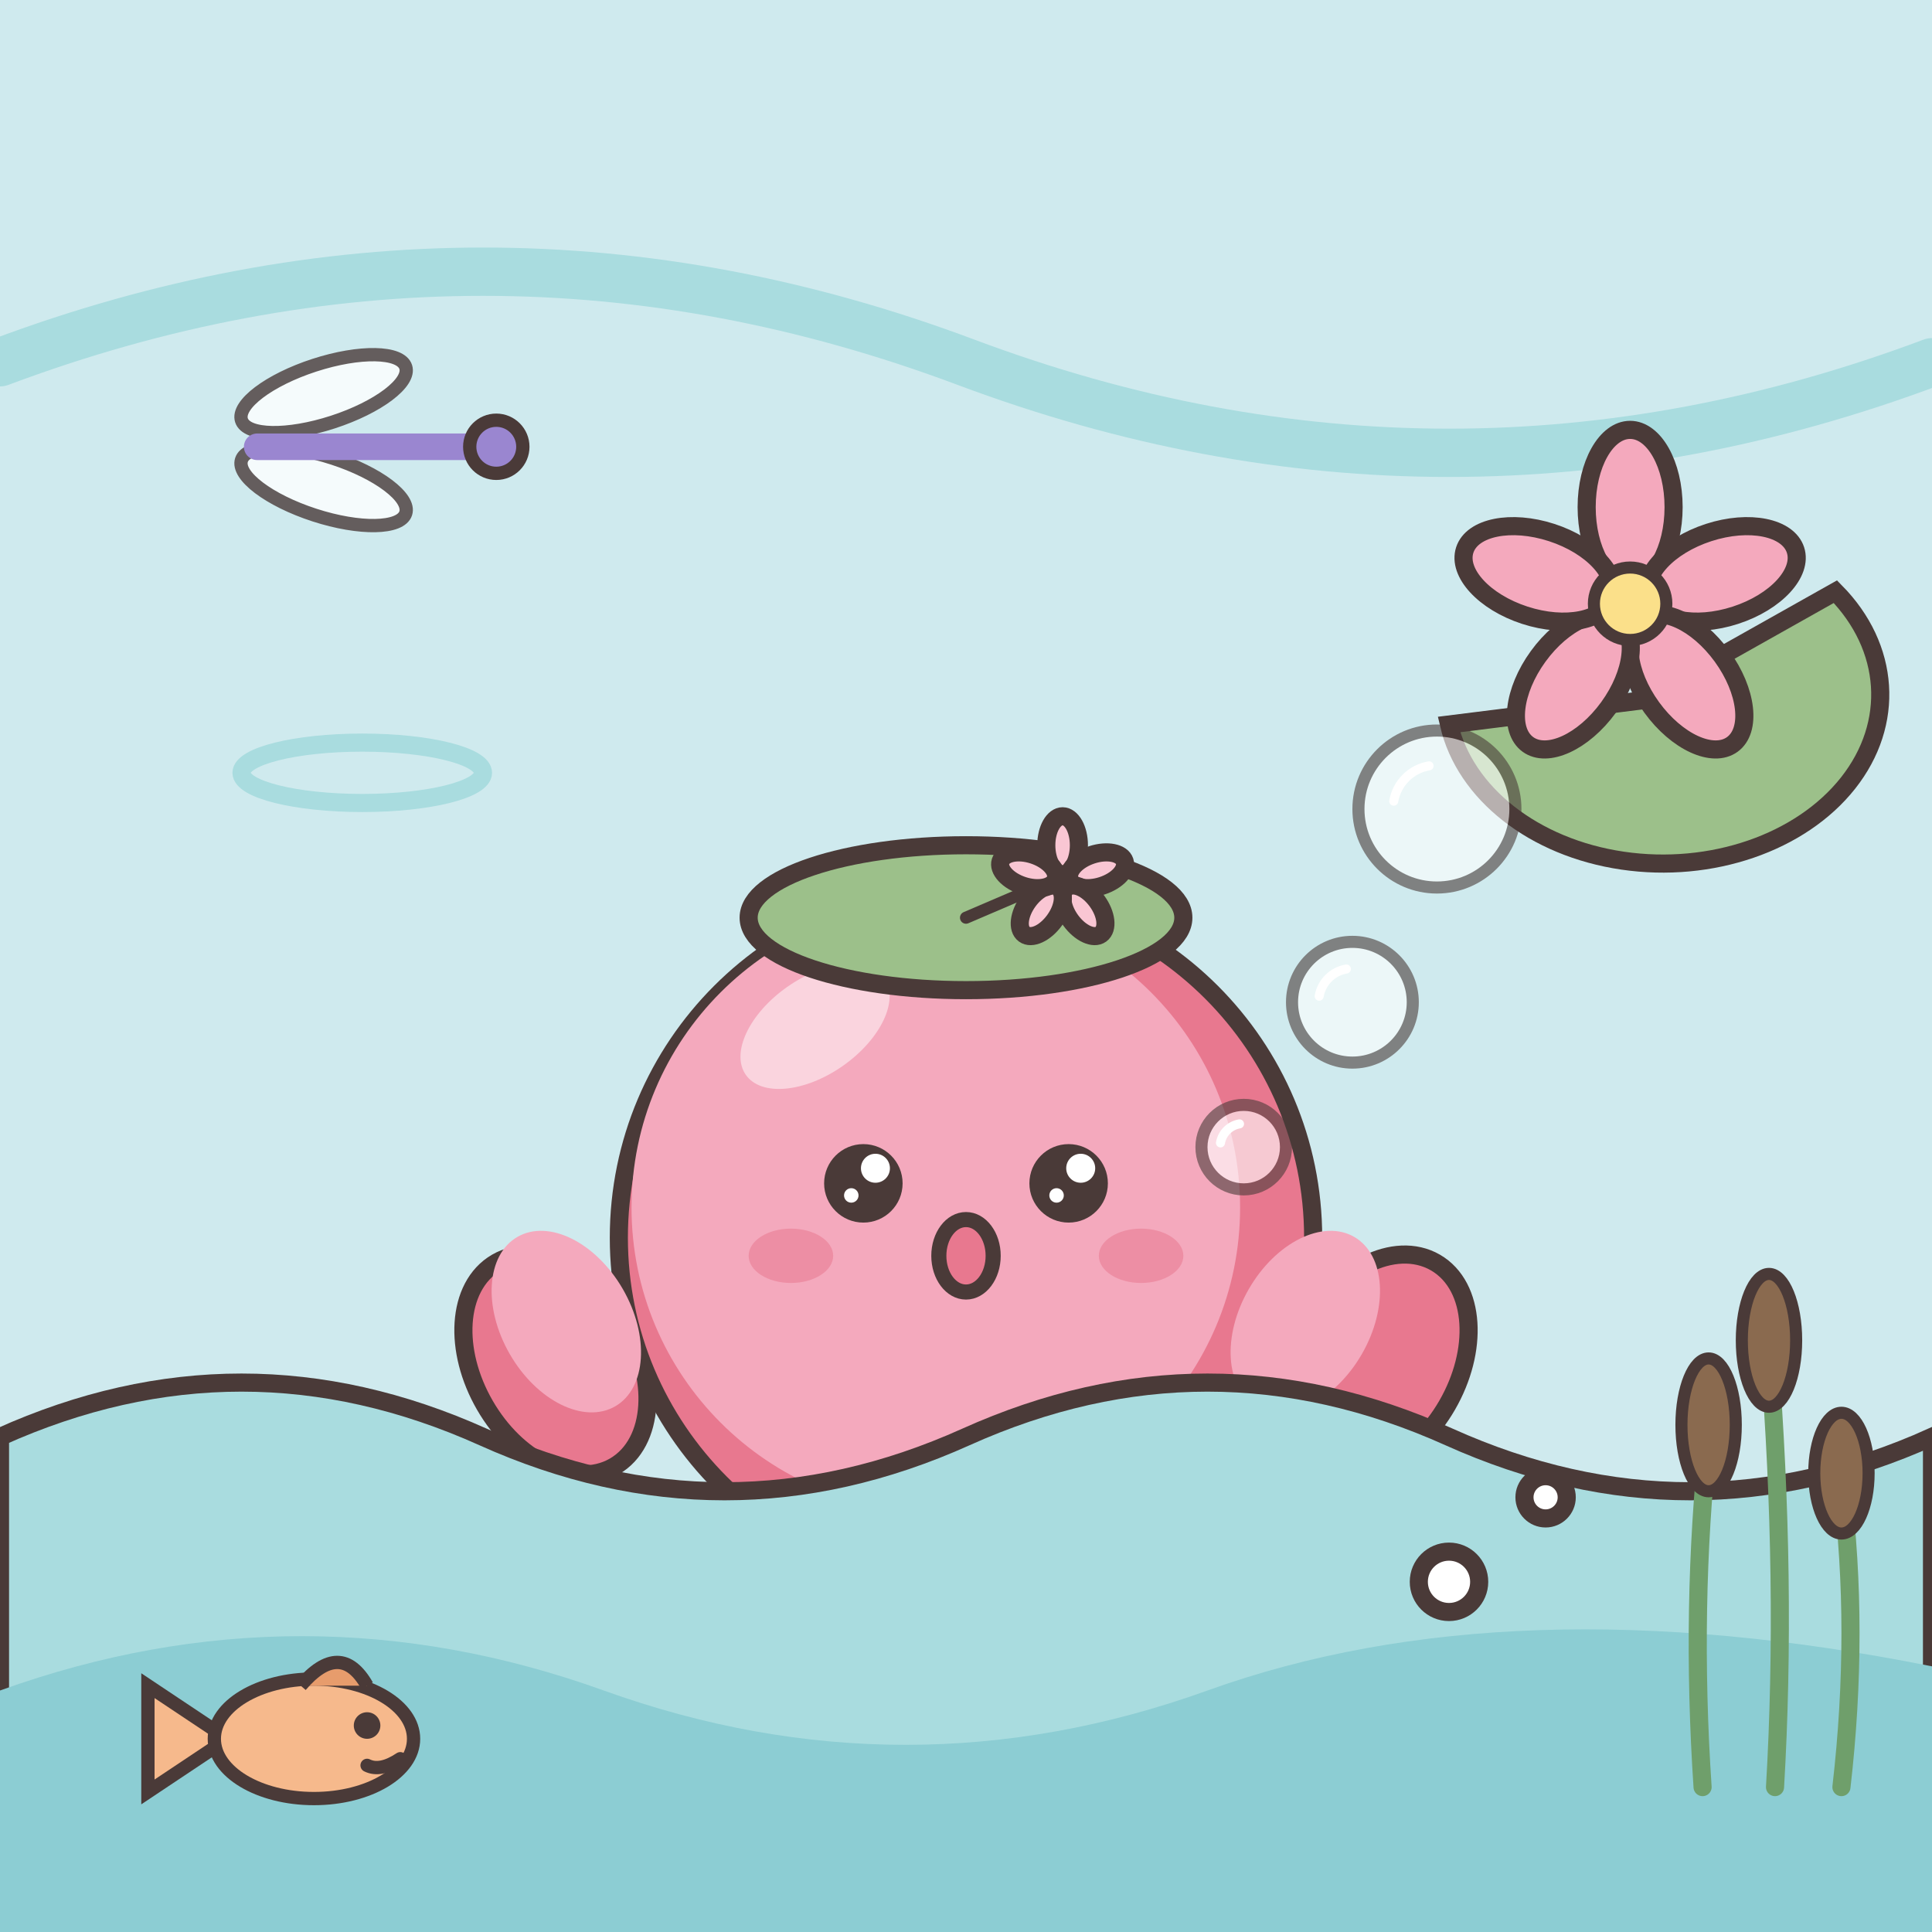
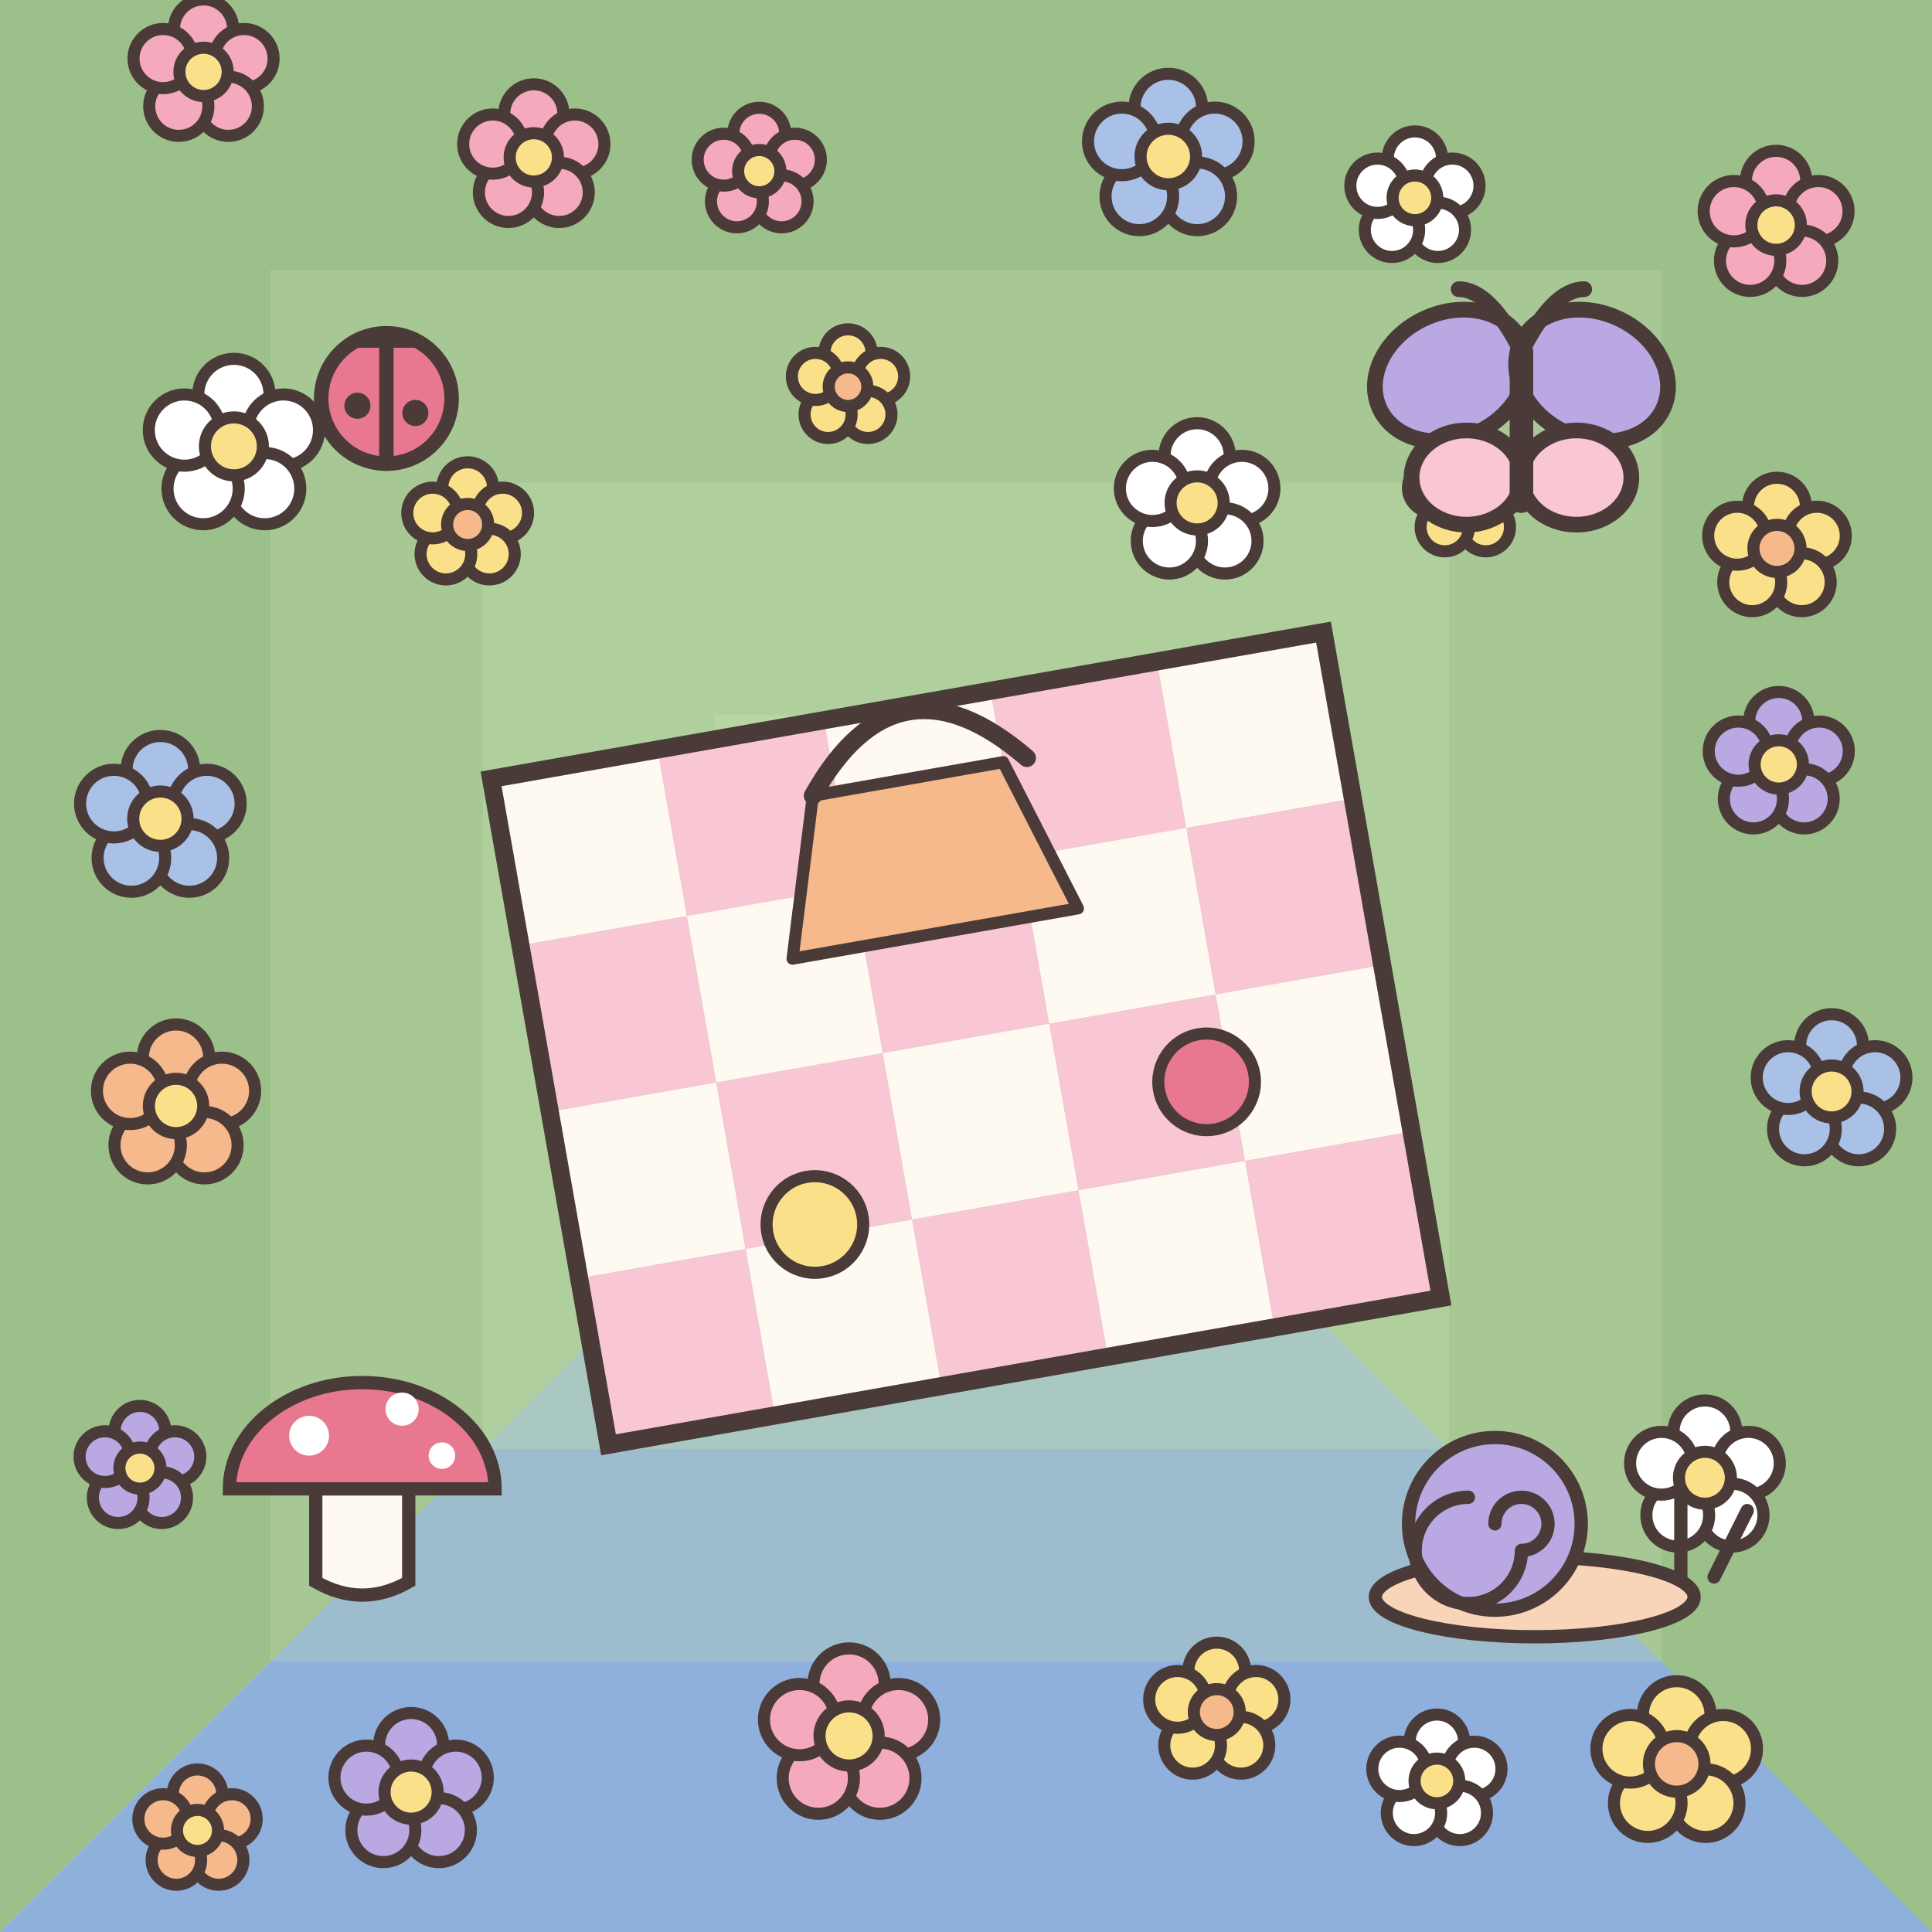
<svg xmlns="http://www.w3.org/2000/svg" width="320" height="320" viewBox="0 0 320 320">
-   <rect width="320" height="320" fill="#cfeaee" />
-   <path d="M0 60Q80 30 160 60T320 60" fill="none" stroke="#a9dcdf" stroke-width="8" stroke-linecap="round" />
-   <g transform="translate(58 74) scale(1.1)">
-     <ellipse cx="-4" cy="-8" rx="13" ry="4.5" fill="#fff" opacity=".8" stroke="#4a3a38" stroke-width="2" transform="rotate(-18 -4 -8)" />
-     <ellipse cx="-4" cy="6" rx="13" ry="4.5" fill="#fff" opacity=".8" stroke="#4a3a38" stroke-width="2" transform="rotate(18 -4 6)" />
-     <path d="M-14 0H20" fill="none" stroke="#9a86d0" stroke-width="4" stroke-linecap="round" stroke-linejoin="round" />
-     <circle cx="22" cy="0" r="4" fill="#9a86d0" stroke="#4a3a38" stroke-width="2" />
-   </g>
-   <ellipse cx="60" cy="128" rx="20" ry="5" fill="none" stroke="#a9dcdf" stroke-width="3" />
-   <path d="M240 120a36 28 0 1 0 64 -22L272 116Z" fill="#9cc08a" stroke="#4a3a38" stroke-width="3" />
-   <ellipse cx="270" cy="84" rx="7.2" ry="12.8" fill="#f4a9bd" stroke="#4a3a38" stroke-width="3" transform="rotate(0 270 100)" />
-   <ellipse cx="270" cy="84" rx="7.2" ry="12.8" fill="#f4a9bd" stroke="#4a3a38" stroke-width="3" transform="rotate(72 270 100)" />
-   <ellipse cx="270" cy="84" rx="7.2" ry="12.8" fill="#f4a9bd" stroke="#4a3a38" stroke-width="3" transform="rotate(144 270 100)" />
-   <ellipse cx="270" cy="84" rx="7.2" ry="12.8" fill="#f4a9bd" stroke="#4a3a38" stroke-width="3" transform="rotate(216 270 100)" />
-   <ellipse cx="270" cy="84" rx="7.2" ry="12.8" fill="#f4a9bd" stroke="#4a3a38" stroke-width="3" transform="rotate(288 270 100)" />
-   <circle cx="270" cy="100" r="6" fill="#fbe08a" stroke="#4a3a38" stroke-width="2" />
-   <g stroke="#4a3a38" stroke-width="6" stroke-linejoin="round" fill="#4a3a38">
-     <circle cx="160" cy="205" r="56" />
-     <ellipse cx="92" cy="226" rx="12" ry="18" transform="rotate(-30 92 226)" />
-     <ellipse cx="228" cy="226" rx="12" ry="18" transform="rotate(30 228 226)" />
-   </g>
-   <g fill="#e8788f">
-     <circle cx="160" cy="205" r="56" />
-     <ellipse cx="92" cy="226" rx="12" ry="18" transform="rotate(-30 92 226)" />
-     <ellipse cx="228" cy="226" rx="12" ry="18" transform="rotate(30 228 226)" />
-   </g>
-   <g fill="#f4a9bd" transform="translate(11.0 15.5) scale(0.9)">
-     <circle cx="160" cy="205" r="56" />
-     <ellipse cx="92" cy="226" rx="12" ry="18" transform="rotate(-30 92 226)" />
-     <ellipse cx="228" cy="226" rx="12" ry="18" transform="rotate(30 228 226)" />
-   </g>
-   <ellipse cx="135" cy="170" rx="14" ry="8" fill="#fff" opacity=".5" transform="rotate(-35 135 170)" />
-   <ellipse cx="160" cy="152" rx="36" ry="12" fill="#9cc08a" stroke="#4a3a38" stroke-width="3" />
-   <path d="M160 152l14-6" fill="none" stroke="#4a3a38" stroke-width="2" stroke-linecap="round" stroke-linejoin="round" />
-   <ellipse cx="176" cy="140" rx="2.7" ry="4.8" fill="#f9c6d3" stroke="#4a3a38" stroke-width="3" transform="rotate(0 176 146)" />
-   <ellipse cx="176" cy="140" rx="2.7" ry="4.8" fill="#f9c6d3" stroke="#4a3a38" stroke-width="3" transform="rotate(72 176 146)" />
-   <ellipse cx="176" cy="140" rx="2.7" ry="4.8" fill="#f9c6d3" stroke="#4a3a38" stroke-width="3" transform="rotate(144 176 146)" />
-   <ellipse cx="176" cy="140" rx="2.7" ry="4.8" fill="#f9c6d3" stroke="#4a3a38" stroke-width="3" transform="rotate(216 176 146)" />
-   <ellipse cx="176" cy="140" rx="2.7" ry="4.8" fill="#f9c6d3" stroke="#4a3a38" stroke-width="3" transform="rotate(288 176 146)" />
-   <circle cx="143" cy="196" r="6.5" fill="#4a3a38" />
-   <circle cx="145" cy="193.5" r="2.4" fill="#fff" />
-   <circle cx="141" cy="198" r="1.2" fill="#fff" />
-   <circle cx="177" cy="196" r="6.5" fill="#4a3a38" />
-   <circle cx="179" cy="193.5" r="2.4" fill="#fff" />
-   <circle cx="175" cy="198" r="1.2" fill="#fff" />
-   <ellipse cx="131" cy="208" rx="7" ry="4.5" fill="#e8788f" opacity=".55" />
-   <ellipse cx="189" cy="208" rx="7" ry="4.5" fill="#e8788f" opacity=".55" />
-   <ellipse cx="160" cy="208" rx="4.5" ry="6" fill="#e8788f" stroke="#4a3a38" stroke-width="2.5" />
-   <circle cx="206" cy="190" r="7" fill="#fff" opacity=".6" stroke="#4a3a38" stroke-width="2" />
-   <path d="M202.15 189.3a3.85 3.85 0 0 1 3.15 -3.15" fill="none" stroke="#fff" stroke-width="1.5" stroke-linecap="round" stroke-linejoin="round" />
-   <circle cx="224" cy="166" r="10" fill="#fff" opacity=".6" stroke="#4a3a38" stroke-width="2" />
-   <path d="M218.5 165a5.5 5.5 0 0 1 4.5 -4.5" fill="none" stroke="#fff" stroke-width="1.5" stroke-linecap="round" stroke-linejoin="round" />
-   <circle cx="238" cy="134" r="13" fill="#fff" opacity=".6" stroke="#4a3a38" stroke-width="2" />
-   <path d="M230.85 132.7a7.15 7.15 0 0 1 5.85 -5.85" fill="none" stroke="#fff" stroke-width="1.5" stroke-linecap="round" stroke-linejoin="round" />
-   <path d="M0 238Q40 220 80 238T160 238T240 238T320 238V320H0Z" fill="#a9dcdf" stroke="#4a3a38" stroke-width="3" />
-   <path d="M0 280Q50 262 100 280T200 280T320 276V320H0Z" fill="#8ccdd3" />
-   <g transform="translate(52 288) scale(1.1)">
-     <path d="M-13 0L-25 -8V8Z" fill="#f6b98c" stroke="#4a3a38" stroke-width="2" />
-     <ellipse rx="15" ry="9" fill="#f6b98c" stroke="#4a3a38" stroke-width="2" />
-     <path d="M-2 -8Q4 -15 8 -8" fill="#e79c6c" stroke="#4a3a38" stroke-width="2" />
-     <circle cx="8" cy="-2" r="2" fill="#4a3a38" />
-     <path d="M13 3Q10 5 8 4" fill="none" stroke="#4a3a38" stroke-width="2" stroke-linecap="round" stroke-linejoin="round" />
-   </g>
-   <g transform="translate(292 296) scale(1)">
-     <path d="M-10 0Q-12 -30 -9 -58M2 0Q4 -34 1 -72M13 0Q16 -26 13 -50" fill="none" stroke="#6f9f6b" stroke-width="3" stroke-linecap="round" stroke-linejoin="round" />
-     <ellipse cx="-9" cy="-60" rx="4.5" ry="11" fill="#8a6a4f" stroke="#4a3a38" stroke-width="2" />
-     <ellipse cx="1" cy="-74" rx="4.5" ry="11" fill="#8a6a4f" stroke="#4a3a38" stroke-width="2" />
-     <ellipse cx="13" cy="-52" rx="4.5" ry="10" fill="#8a6a4f" stroke="#4a3a38" stroke-width="2" />
-   </g>
-   <circle cx="240" cy="262" r="5" fill="#fff" stroke="#4a3a38" stroke-width="3" />
-   <circle cx="256" cy="248" r="3.5" fill="#fff" stroke="#4a3a38" stroke-width="3" />
+   <rect width="320" height="320" fill="#bfdcab" />
+   <polygon points="0,320 320,320 160,160 160,160" fill="#b5d3b5" />
+   <polygon points="0,0 320,0 160,160 160,160" fill="#b8d6a4" />
+   <polygon points="0,0 0,320 160,160 160,160" fill="#b8d6a4" />
+   <polygon points="320,0 320,320 160,160 160,160" fill="#b8d6a4" />
+   <polygon points="0,320 320,320 201.6,201.6 118.4,201.6" fill="#a9c8c2" />
+   <polygon points="0,0 320,0 201.6,118.4 118.4,118.4" fill="#afcf9c" />
+   <polygon points="0,0 0,320 118.4,201.6 118.4,118.4" fill="#afcf9c" />
+   <polygon points="320,0 320,320 201.6,201.6 201.6,118.4" fill="#afcf9c" />
+   <polygon points="0,320 320,320 240,240 80,240" fill="#9dbdce" />
+   <polygon points="0,0 320,0 240,80 80,80" fill="#a7c894" />
+   <polygon points="0,0 0,320 80,240 80,80" fill="#a7c894" />
+   <polygon points="320,0 320,320 240,240 240,80" fill="#a7c894" />
+   <polygon points="0,320 320,320 275.2,275.2 44.8,275.2" fill="#8fb0dd" />
+   <polygon points="0,0 320,0 275.2,44.8 44.8,44.8" fill="#9cc08a" />
+   <polygon points="0,0 0,320 44.8,275.2 44.8,44.8" fill="#9cc08a" />
+   <polygon points="320,0 320,320 275.2,275.2 275.2,44.8" fill="#9cc08a" />
+   <g transform="translate(33.71392 11.90386) scale(1)">
+     <circle cx="0.0" cy="-7.1" r="4.9" fill="#f4a9bd" stroke="#4a3a38" stroke-width="2" />
+     <circle cx="6.7" cy="-2.2" r="4.9" fill="#f4a9bd" stroke="#4a3a38" stroke-width="2" />
+     <circle cx="4.1" cy="5.7" r="4.9" fill="#f4a9bd" stroke="#4a3a38" stroke-width="2" />
+     <circle cx="-4.1" cy="5.7" r="4.9" fill="#f4a9bd" stroke="#4a3a38" stroke-width="2" />
+     <circle cx="-6.7" cy="-2.2" r="4.9" fill="#f4a9bd" stroke="#4a3a38" stroke-width="2" />
+     <circle r="4.0" fill="#fbe08a" stroke="#4a3a38" stroke-width="2" />
+   </g>
+   <g transform="translate(193.5079 25.92196) scale(1)">
+     <circle cx="0.0" cy="-8.1" r="5.6" fill="#a9c1e6" stroke="#4a3a38" stroke-width="2" />
+     <circle cx="7.7" cy="-2.5" r="5.6" fill="#a9c1e6" stroke="#4a3a38" stroke-width="2" />
+     <circle cx="4.8" cy="6.6" r="5.6" fill="#a9c1e6" stroke="#4a3a38" stroke-width="2" />
+     <circle cx="-4.8" cy="6.6" r="5.6" fill="#a9c1e6" stroke="#4a3a38" stroke-width="2" />
+     <circle cx="-7.7" cy="-2.5" r="5.6" fill="#a9c1e6" stroke="#4a3a38" stroke-width="2" />
+     <circle r="4.6" fill="#fbe08a" stroke="#4a3a38" stroke-width="2" />
+   </g>
+   <g transform="translate(88.41617 26.06444) scale(1)">
+     <circle cx="0.0" cy="-7.2" r="4.9" fill="#f4a9bd" stroke="#4a3a38" stroke-width="2" />
+     <circle cx="6.8" cy="-2.2" r="4.9" fill="#f4a9bd" stroke="#4a3a38" stroke-width="2" />
+     <circle cx="4.2" cy="5.8" r="4.9" fill="#f4a9bd" stroke="#4a3a38" stroke-width="2" />
+     <circle cx="-4.2" cy="5.8" r="4.9" fill="#f4a9bd" stroke="#4a3a38" stroke-width="2" />
+     <circle cx="-6.8" cy="-2.2" r="4.9" fill="#f4a9bd" stroke="#4a3a38" stroke-width="2" />
+     <circle r="4.0" fill="#fbe08a" stroke="#4a3a38" stroke-width="2" />
+   </g>
+   <g transform="translate(125.7575 28.3501) scale(1)">
+     <circle cx="0.0" cy="-6.2" r="4.3" fill="#f4a9bd" stroke="#4a3a38" stroke-width="2" />
+     <circle cx="5.9" cy="-1.9" r="4.3" fill="#f4a9bd" stroke="#4a3a38" stroke-width="2" />
+     <circle cx="3.7" cy="5.0" r="4.3" fill="#f4a9bd" stroke="#4a3a38" stroke-width="2" />
+     <circle cx="-3.7" cy="5.0" r="4.3" fill="#f4a9bd" stroke="#4a3a38" stroke-width="2" />
+     <circle cx="-5.9" cy="-1.9" r="4.3" fill="#f4a9bd" stroke="#4a3a38" stroke-width="2" />
+     <circle r="3.5" fill="#fbe08a" stroke="#4a3a38" stroke-width="2" />
+   </g>
+   <g transform="translate(234.356 32.76527) scale(1)">
+     <circle cx="0.0" cy="-6.5" r="4.5" fill="#ffffff" stroke="#4a3a38" stroke-width="2" />
+     <circle cx="6.2" cy="-2.0" r="4.5" fill="#ffffff" stroke="#4a3a38" stroke-width="2" />
+     <circle cx="3.8" cy="5.3" r="4.5" fill="#ffffff" stroke="#4a3a38" stroke-width="2" />
+     <circle cx="-3.8" cy="5.3" r="4.5" fill="#ffffff" stroke="#4a3a38" stroke-width="2" />
+     <circle cx="-6.2" cy="-2.0" r="4.5" fill="#ffffff" stroke="#4a3a38" stroke-width="2" />
+     <circle r="3.7" fill="#fbe08a" stroke="#4a3a38" stroke-width="2" />
+   </g>
+   <g transform="translate(294.179 37.28215) scale(1)">
+     <circle cx="0.0" cy="-7.3" r="5.0" fill="#f4a9bd" stroke="#4a3a38" stroke-width="2" />
+     <circle cx="7.0" cy="-2.3" r="5.0" fill="#f4a9bd" stroke="#4a3a38" stroke-width="2" />
+     <circle cx="4.3" cy="5.9" r="5.0" fill="#f4a9bd" stroke="#4a3a38" stroke-width="2" />
+     <circle cx="-4.3" cy="5.9" r="5.0" fill="#f4a9bd" stroke="#4a3a38" stroke-width="2" />
+     <circle cx="-7.0" cy="-2.3" r="5.0" fill="#f4a9bd" stroke="#4a3a38" stroke-width="2" />
+     <circle r="4.1" fill="#fbe08a" stroke="#4a3a38" stroke-width="2" />
+   </g>
+   <g transform="translate(140.4597 64.0461) scale(1)">
+     <circle cx="0.0" cy="-5.6" r="3.9" fill="#fbe08a" stroke="#4a3a38" stroke-width="2" />
+     <circle cx="5.4" cy="-1.7" r="3.9" fill="#fbe08a" stroke="#4a3a38" stroke-width="2" />
+     <circle cx="3.3" cy="4.6" r="3.9" fill="#fbe08a" stroke="#4a3a38" stroke-width="2" />
+     <circle cx="-3.3" cy="4.6" r="3.9" fill="#fbe08a" stroke="#4a3a38" stroke-width="2" />
+     <circle cx="-5.4" cy="-1.7" r="3.9" fill="#fbe08a" stroke="#4a3a38" stroke-width="2" />
+     <circle r="3.2" fill="#f6b98c" stroke="#4a3a38" stroke-width="2" />
+   </g>
+   <g transform="translate(38.74201 73.9327) scale(1)">
+     <circle cx="0.0" cy="-8.6" r="5.9" fill="#ffffff" stroke="#4a3a38" stroke-width="2" />
+     <circle cx="8.2" cy="-2.7" r="5.9" fill="#ffffff" stroke="#4a3a38" stroke-width="2" />
+     <circle cx="5.1" cy="7.0" r="5.9" fill="#ffffff" stroke="#4a3a38" stroke-width="2" />
+     <circle cx="-5.1" cy="7.0" r="5.9" fill="#ffffff" stroke="#4a3a38" stroke-width="2" />
+     <circle cx="-8.2" cy="-2.7" r="5.9" fill="#ffffff" stroke="#4a3a38" stroke-width="2" />
+     <circle r="4.8" fill="#fbe08a" stroke="#4a3a38" stroke-width="2" />
+   </g>
+   <g transform="translate(242.6995 82.61664) scale(1)">
+     <circle cx="0.0" cy="-5.8" r="4.0" fill="#fbe08a" stroke="#4a3a38" stroke-width="2" />
+     <circle cx="5.5" cy="-1.8" r="4.0" fill="#fbe08a" stroke="#4a3a38" stroke-width="2" />
+     <circle cx="3.4" cy="4.7" r="4.0" fill="#fbe08a" stroke="#4a3a38" stroke-width="2" />
+     <circle cx="-3.4" cy="4.7" r="4.0" fill="#fbe08a" stroke="#4a3a38" stroke-width="2" />
+     <circle cx="-5.5" cy="-1.8" r="4.0" fill="#fbe08a" stroke="#4a3a38" stroke-width="2" />
+     <circle r="3.3" fill="#f6b98c" stroke="#4a3a38" stroke-width="2" />
+   </g>
+   <g transform="translate(198.2851 83.29509) scale(1)">
+     <circle cx="0.0" cy="-7.8" r="5.4" fill="#ffffff" stroke="#4a3a38" stroke-width="2" />
+     <circle cx="7.4" cy="-2.4" r="5.4" fill="#ffffff" stroke="#4a3a38" stroke-width="2" />
+     <circle cx="4.6" cy="6.3" r="5.4" fill="#ffffff" stroke="#4a3a38" stroke-width="2" />
+     <circle cx="-4.6" cy="6.3" r="5.4" fill="#ffffff" stroke="#4a3a38" stroke-width="2" />
+     <circle cx="-7.4" cy="-2.4" r="5.4" fill="#ffffff" stroke="#4a3a38" stroke-width="2" />
+     <circle r="4.4" fill="#fbe08a" stroke="#4a3a38" stroke-width="2" />
+   </g>
+   <g transform="translate(77.45857 86.86989) scale(1)">
+     <circle cx="0.0" cy="-6.1" r="4.2" fill="#fbe08a" stroke="#4a3a38" stroke-width="2" />
+     <circle cx="5.8" cy="-1.9" r="4.2" fill="#fbe08a" stroke="#4a3a38" stroke-width="2" />
+     <circle cx="3.6" cy="4.9" r="4.2" fill="#fbe08a" stroke="#4a3a38" stroke-width="2" />
+     <circle cx="-3.6" cy="4.9" r="4.2" fill="#fbe08a" stroke="#4a3a38" stroke-width="2" />
+     <circle cx="-5.8" cy="-1.9" r="4.2" fill="#fbe08a" stroke="#4a3a38" stroke-width="2" />
+     <circle r="3.4" fill="#f6b98c" stroke="#4a3a38" stroke-width="2" />
+   </g>
+   <g transform="translate(294.3231 90.83266) scale(1)">
+     <circle cx="0.0" cy="-6.9" r="4.8" fill="#fbe08a" stroke="#4a3a38" stroke-width="2" />
+     <circle cx="6.6" cy="-2.1" r="4.8" fill="#fbe08a" stroke="#4a3a38" stroke-width="2" />
+     <circle cx="4.1" cy="5.6" r="4.8" fill="#fbe08a" stroke="#4a3a38" stroke-width="2" />
+     <circle cx="-4.1" cy="5.6" r="4.8" fill="#fbe08a" stroke="#4a3a38" stroke-width="2" />
+     <circle cx="-6.6" cy="-2.1" r="4.8" fill="#fbe08a" stroke="#4a3a38" stroke-width="2" />
+     <circle r="3.9" fill="#f6b98c" stroke="#4a3a38" stroke-width="2" />
+   </g>
+   <g transform="translate(294.6196 126.6111) scale(1)">
+     <circle cx="0.0" cy="-7.1" r="4.9" fill="#b9a8e2" stroke="#4a3a38" stroke-width="2" />
+     <circle cx="6.7" cy="-2.2" r="4.9" fill="#b9a8e2" stroke="#4a3a38" stroke-width="2" />
+     <circle cx="4.2" cy="5.7" r="4.9" fill="#b9a8e2" stroke="#4a3a38" stroke-width="2" />
+     <circle cx="-4.2" cy="5.7" r="4.9" fill="#b9a8e2" stroke="#4a3a38" stroke-width="2" />
+     <circle cx="-6.7" cy="-2.2" r="4.9" fill="#b9a8e2" stroke="#4a3a38" stroke-width="2" />
+     <circle r="4.0" fill="#fbe08a" stroke="#4a3a38" stroke-width="2" />
+   </g>
+   <g transform="translate(26.56301 135.6015) scale(1)">
+     <circle cx="0.0" cy="-8.1" r="5.6" fill="#a9c1e6" stroke="#4a3a38" stroke-width="2" />
+     <circle cx="7.7" cy="-2.5" r="5.6" fill="#a9c1e6" stroke="#4a3a38" stroke-width="2" />
+     <circle cx="4.8" cy="6.5" r="5.6" fill="#a9c1e6" stroke="#4a3a38" stroke-width="2" />
+     <circle cx="-4.8" cy="6.5" r="5.6" fill="#a9c1e6" stroke="#4a3a38" stroke-width="2" />
+     <circle cx="-7.7" cy="-2.5" r="5.6" fill="#a9c1e6" stroke="#4a3a38" stroke-width="2" />
+     <circle r="4.5" fill="#fbe08a" stroke="#4a3a38" stroke-width="2" />
+   </g>
+   <g transform="translate(303.3667 180.7817) scale(1)">
+     <circle cx="0.0" cy="-7.6" r="5.2" fill="#a9c1e6" stroke="#4a3a38" stroke-width="2" />
+     <circle cx="7.2" cy="-2.3" r="5.2" fill="#a9c1e6" stroke="#4a3a38" stroke-width="2" />
+     <circle cx="4.5" cy="6.2" r="5.2" fill="#a9c1e6" stroke="#4a3a38" stroke-width="2" />
+     <circle cx="-4.5" cy="6.2" r="5.2" fill="#a9c1e6" stroke="#4a3a38" stroke-width="2" />
+     <circle cx="-7.2" cy="-2.3" r="5.2" fill="#a9c1e6" stroke="#4a3a38" stroke-width="2" />
+     <circle r="4.3" fill="#fbe08a" stroke="#4a3a38" stroke-width="2" />
+   </g>
+   <g transform="translate(29.15722 183.1821) scale(1)">
+     <circle cx="0.0" cy="-8.0" r="5.5" fill="#f6b98c" stroke="#4a3a38" stroke-width="2" />
+     <circle cx="7.6" cy="-2.5" r="5.5" fill="#f6b98c" stroke="#4a3a38" stroke-width="2" />
+     <circle cx="4.7" cy="6.5" r="5.5" fill="#f6b98c" stroke="#4a3a38" stroke-width="2" />
+     <circle cx="-4.7" cy="6.5" r="5.5" fill="#f6b98c" stroke="#4a3a38" stroke-width="2" />
+     <circle cx="-7.6" cy="-2.5" r="5.5" fill="#f6b98c" stroke="#4a3a38" stroke-width="2" />
+     <circle r="4.5" fill="#fbe08a" stroke="#4a3a38" stroke-width="2" />
+   </g>
+   <g transform="translate(23.17737 243.1637) scale(1)">
+     <circle cx="0.0" cy="-6.1" r="4.2" fill="#b9a8e2" stroke="#4a3a38" stroke-width="2" />
+     <circle cx="5.8" cy="-1.9" r="4.2" fill="#b9a8e2" stroke="#4a3a38" stroke-width="2" />
+     <circle cx="3.6" cy="4.9" r="4.2" fill="#b9a8e2" stroke="#4a3a38" stroke-width="2" />
+     <circle cx="-3.6" cy="4.9" r="4.2" fill="#b9a8e2" stroke="#4a3a38" stroke-width="2" />
+     <circle cx="-5.8" cy="-1.9" r="4.2" fill="#b9a8e2" stroke="#4a3a38" stroke-width="2" />
+     <circle r="3.4" fill="#fbe08a" stroke="#4a3a38" stroke-width="2" />
+   </g>
+   <g transform="translate(282.3885 244.76) scale(1)">
+     <circle cx="0.0" cy="-7.6" r="5.2" fill="#ffffff" stroke="#4a3a38" stroke-width="2" />
+     <circle cx="7.2" cy="-2.4" r="5.2" fill="#ffffff" stroke="#4a3a38" stroke-width="2" />
+     <circle cx="4.5" cy="6.2" r="5.2" fill="#ffffff" stroke="#4a3a38" stroke-width="2" />
+     <circle cx="-4.5" cy="6.2" r="5.2" fill="#ffffff" stroke="#4a3a38" stroke-width="2" />
+     <circle cx="-7.2" cy="-2.4" r="5.2" fill="#ffffff" stroke="#4a3a38" stroke-width="2" />
+     <circle r="4.3" fill="#fbe08a" stroke="#4a3a38" stroke-width="2" />
+   </g>
+   <g transform="translate(201.5362 283.5711) scale(1)">
+     <circle cx="0.0" cy="-6.8" r="4.7" fill="#fbe08a" stroke="#4a3a38" stroke-width="2" />
+     <circle cx="6.5" cy="-2.1" r="4.7" fill="#fbe08a" stroke="#4a3a38" stroke-width="2" />
+     <circle cx="4.0" cy="5.5" r="4.7" fill="#fbe08a" stroke="#4a3a38" stroke-width="2" />
+     <circle cx="-4.0" cy="5.5" r="4.7" fill="#fbe08a" stroke="#4a3a38" stroke-width="2" />
+     <circle cx="-6.5" cy="-2.1" r="4.7" fill="#fbe08a" stroke="#4a3a38" stroke-width="2" />
+     <circle r="3.8" fill="#f6b98c" stroke="#4a3a38" stroke-width="2" />
+   </g>
+   <g transform="translate(140.6353 287.5238) scale(1)">
+     <circle cx="0.0" cy="-8.6" r="5.9" fill="#f4a9bd" stroke="#4a3a38" stroke-width="2" />
+     <circle cx="8.2" cy="-2.7" r="5.9" fill="#f4a9bd" stroke="#4a3a38" stroke-width="2" />
+     <circle cx="5.1" cy="7.0" r="5.9" fill="#f4a9bd" stroke="#4a3a38" stroke-width="2" />
+     <circle cx="-5.1" cy="7.0" r="5.9" fill="#f4a9bd" stroke="#4a3a38" stroke-width="2" />
+     <circle cx="-8.2" cy="-2.7" r="5.9" fill="#f4a9bd" stroke="#4a3a38" stroke-width="2" />
+     <circle r="4.9" fill="#fbe08a" stroke="#4a3a38" stroke-width="2" />
+   </g>
+   <g transform="translate(277.717 292.1547) scale(1)">
+     <circle cx="0.0" cy="-8.1" r="5.6" fill="#fbe08a" stroke="#4a3a38" stroke-width="2" />
+     <circle cx="7.7" cy="-2.5" r="5.6" fill="#fbe08a" stroke="#4a3a38" stroke-width="2" />
+     <circle cx="4.8" cy="6.5" r="5.6" fill="#fbe08a" stroke="#4a3a38" stroke-width="2" />
+     <circle cx="-4.8" cy="6.5" r="5.6" fill="#fbe08a" stroke="#4a3a38" stroke-width="2" />
+     <circle cx="-7.7" cy="-2.5" r="5.6" fill="#fbe08a" stroke="#4a3a38" stroke-width="2" />
+     <circle r="4.6" fill="#f6b98c" stroke="#4a3a38" stroke-width="2" />
+   </g>
+   <g transform="translate(237.9959 294.9792) scale(1)">
+     <circle cx="0.0" cy="-6.5" r="4.5" fill="#ffffff" stroke="#4a3a38" stroke-width="2" />
+     <circle cx="6.2" cy="-2.0" r="4.5" fill="#ffffff" stroke="#4a3a38" stroke-width="2" />
+     <circle cx="3.8" cy="5.3" r="4.5" fill="#ffffff" stroke="#4a3a38" stroke-width="2" />
+     <circle cx="-3.8" cy="5.3" r="4.5" fill="#ffffff" stroke="#4a3a38" stroke-width="2" />
+     <circle cx="-6.2" cy="-2.0" r="4.5" fill="#ffffff" stroke="#4a3a38" stroke-width="2" />
+     <circle r="3.7" fill="#fbe08a" stroke="#4a3a38" stroke-width="2" />
+   </g>
+   <g transform="translate(68.09223 296.8279) scale(1)">
+     <circle cx="0.0" cy="-7.8" r="5.3" fill="#b9a8e2" stroke="#4a3a38" stroke-width="2" />
+     <circle cx="7.4" cy="-2.4" r="5.3" fill="#b9a8e2" stroke="#4a3a38" stroke-width="2" />
+     <circle cx="4.6" cy="6.3" r="5.3" fill="#b9a8e2" stroke="#4a3a38" stroke-width="2" />
+     <circle cx="-4.6" cy="6.3" r="5.3" fill="#b9a8e2" stroke="#4a3a38" stroke-width="2" />
+     <circle cx="-7.4" cy="-2.4" r="5.3" fill="#b9a8e2" stroke="#4a3a38" stroke-width="2" />
+     <circle r="4.4" fill="#fbe08a" stroke="#4a3a38" stroke-width="2" />
+   </g>
+   <g transform="translate(32.71192 303.175) scale(1)">
+     <circle cx="0.0" cy="-6.0" r="4.1" fill="#f6b98c" stroke="#4a3a38" stroke-width="2" />
+     <circle cx="5.7" cy="-1.9" r="4.1" fill="#f6b98c" stroke="#4a3a38" stroke-width="2" />
+     <circle cx="3.5" cy="4.9" r="4.1" fill="#f6b98c" stroke="#4a3a38" stroke-width="2" />
+     <circle cx="-3.5" cy="4.9" r="4.1" fill="#f6b98c" stroke="#4a3a38" stroke-width="2" />
+     <circle cx="-5.7" cy="-1.9" r="4.1" fill="#f6b98c" stroke="#4a3a38" stroke-width="2" />
+     <circle r="3.4" fill="#fbe08a" stroke="#4a3a38" stroke-width="2" />
+   </g>
+   <g transform="translate(160 172) scale(1)">
+     <g transform="rotate(-10)">
+       <rect x="-70" y="-56" width="28" height="28" fill="#fffaf1" />
+       <rect x="-42" y="-56" width="28" height="28" fill="#f9c6d3" />
+       <rect x="-14" y="-56" width="28" height="28" fill="#fffaf1" />
+       <rect x="14" y="-56" width="28" height="28" fill="#f9c6d3" />
+       <rect x="42" y="-56" width="28" height="28" fill="#fffaf1" />
+       <rect x="-70" y="-28" width="28" height="28" fill="#f9c6d3" />
+       <rect x="-42" y="-28" width="28" height="28" fill="#fffaf1" />
+       <rect x="-14" y="-28" width="28" height="28" fill="#f9c6d3" />
+       <rect x="14" y="-28" width="28" height="28" fill="#fffaf1" />
+       <rect x="42" y="-28" width="28" height="28" fill="#f9c6d3" />
+       <rect x="-70" y="0" width="28" height="28" fill="#fffaf1" />
+       <rect x="-42" y="0" width="28" height="28" fill="#f9c6d3" />
+       <rect x="-14" y="0" width="28" height="28" fill="#fffaf1" />
+       <rect x="14" y="0" width="28" height="28" fill="#f9c6d3" />
+       <rect x="42" y="0" width="28" height="28" fill="#fffaf1" />
+       <rect x="-70" y="28" width="28" height="28" fill="#f9c6d3" />
+       <rect x="-42" y="28" width="28" height="28" fill="#fffaf1" />
+       <rect x="-14" y="28" width="28" height="28" fill="#f9c6d3" />
+       <rect x="14" y="28" width="28" height="28" fill="#fffaf1" />
+       <rect x="42" y="28" width="28" height="28" fill="#f9c6d3" />
+       <rect x="-70" y="-56" width="140" height="112" fill="none" stroke="#4a3a38" stroke-width="3" />
+       <path d="M-26 -18l8-26h32l8 26Z" fill="#f6b98c" stroke="#4a3a38" stroke-width="2" stroke-linejoin="round" />
+       <path d="M-18 -44Q0 -66 18 -44" fill="none" stroke="#4a3a38" stroke-width="3" stroke-linecap="round" stroke-linejoin="round" />
+       <circle cx="38" cy="14" r="8" fill="#e8788f" stroke="#4a3a38" stroke-width="2" />
+       <circle cx="-30" cy="26" r="8" fill="#fbe08a" stroke="#4a3a38" stroke-width="2" />
+     </g>
+   </g>
+   <g transform="translate(252 270) scale(1.1)">
+     <ellipse cx="2" cy="-5" rx="24" ry="6" fill="#f8d5b8" stroke="#4a3a38" stroke-width="2" />
+     <path d="M24 -8V-20M29 -8L34 -18" fill="none" stroke="#4a3a38" stroke-width="2" stroke-linecap="round" stroke-linejoin="round" />
+     <circle cx="-4" cy="-16" r="13" fill="#b9a8e2" stroke="#4a3a38" stroke-width="2" />
+     <path d="M-4 -16a4 4 0 1 1 4 4a8 8 0 1 1-8-8" fill="none" stroke="#4a3a38" stroke-width="2" stroke-linecap="round" stroke-linejoin="round" />
+   </g>
+   <g transform="translate(64 66) scale(1.2)">
+     <circle r="9" fill="#e8788f" stroke="#4a3a38" stroke-width="2" />
+     <path d="M-6 -7a8 8 0 0 1 12 0Z" fill="#4a3a38" />
+     <path d="M0 -7V9" fill="none" stroke="#4a3a38" stroke-width="2" stroke-linecap="round" stroke-linejoin="round" />
+     <circle cx="-4" cy="1" r="1.8" fill="#4a3a38" />
+     <circle cx="4" cy="2" r="1.8" fill="#4a3a38" />
+   </g>
+   <g transform="translate(252 70) scale(1.3)">
+     <ellipse cx="-9" cy="-6" rx="10" ry="8" fill="#b9a8e2" stroke="#4a3a38" stroke-width="2" transform="rotate(-25 -9 -6)" />
+     <ellipse cx="9" cy="-6" rx="10" ry="8" fill="#b9a8e2" stroke="#4a3a38" stroke-width="2" transform="rotate(25 9 -6)" />
+     <ellipse cx="-7" cy="7" rx="7" ry="6" fill="#f9c6d3" stroke="#4a3a38" stroke-width="2" />
+     <ellipse cx="7" cy="7" rx="7" ry="6" fill="#f9c6d3" stroke="#4a3a38" stroke-width="2" />
+     <path d="M0 -9V10" fill="none" stroke="#4a3a38" stroke-width="3" stroke-linecap="round" stroke-linejoin="round" />
+     <path d="M0 -9Q-4 -17 -8 -17M0 -9Q4 -17 8 -17" fill="none" stroke="#4a3a38" stroke-width="2" stroke-linecap="round" stroke-linejoin="round" />
+   </g>
+   <g transform="translate(60 262) scale(1.1)">
+     <path d="M-7 0V-14H7V0Q0 4 -7 0Z" fill="#fffaf1" stroke="#4a3a38" stroke-width="2" />
+     <path d="M-20 -14A20 16 0 0 1 20 -14Z" fill="#e8788f" stroke="#4a3a38" stroke-width="2" />
+     <circle cx="-8" cy="-22" r="3" fill="#fff" />
+     <circle cx="6" cy="-26" r="2.5" fill="#fff" />
+     <circle cx="12" cy="-19" r="2" fill="#fff" />
+   </g>
</svg>
